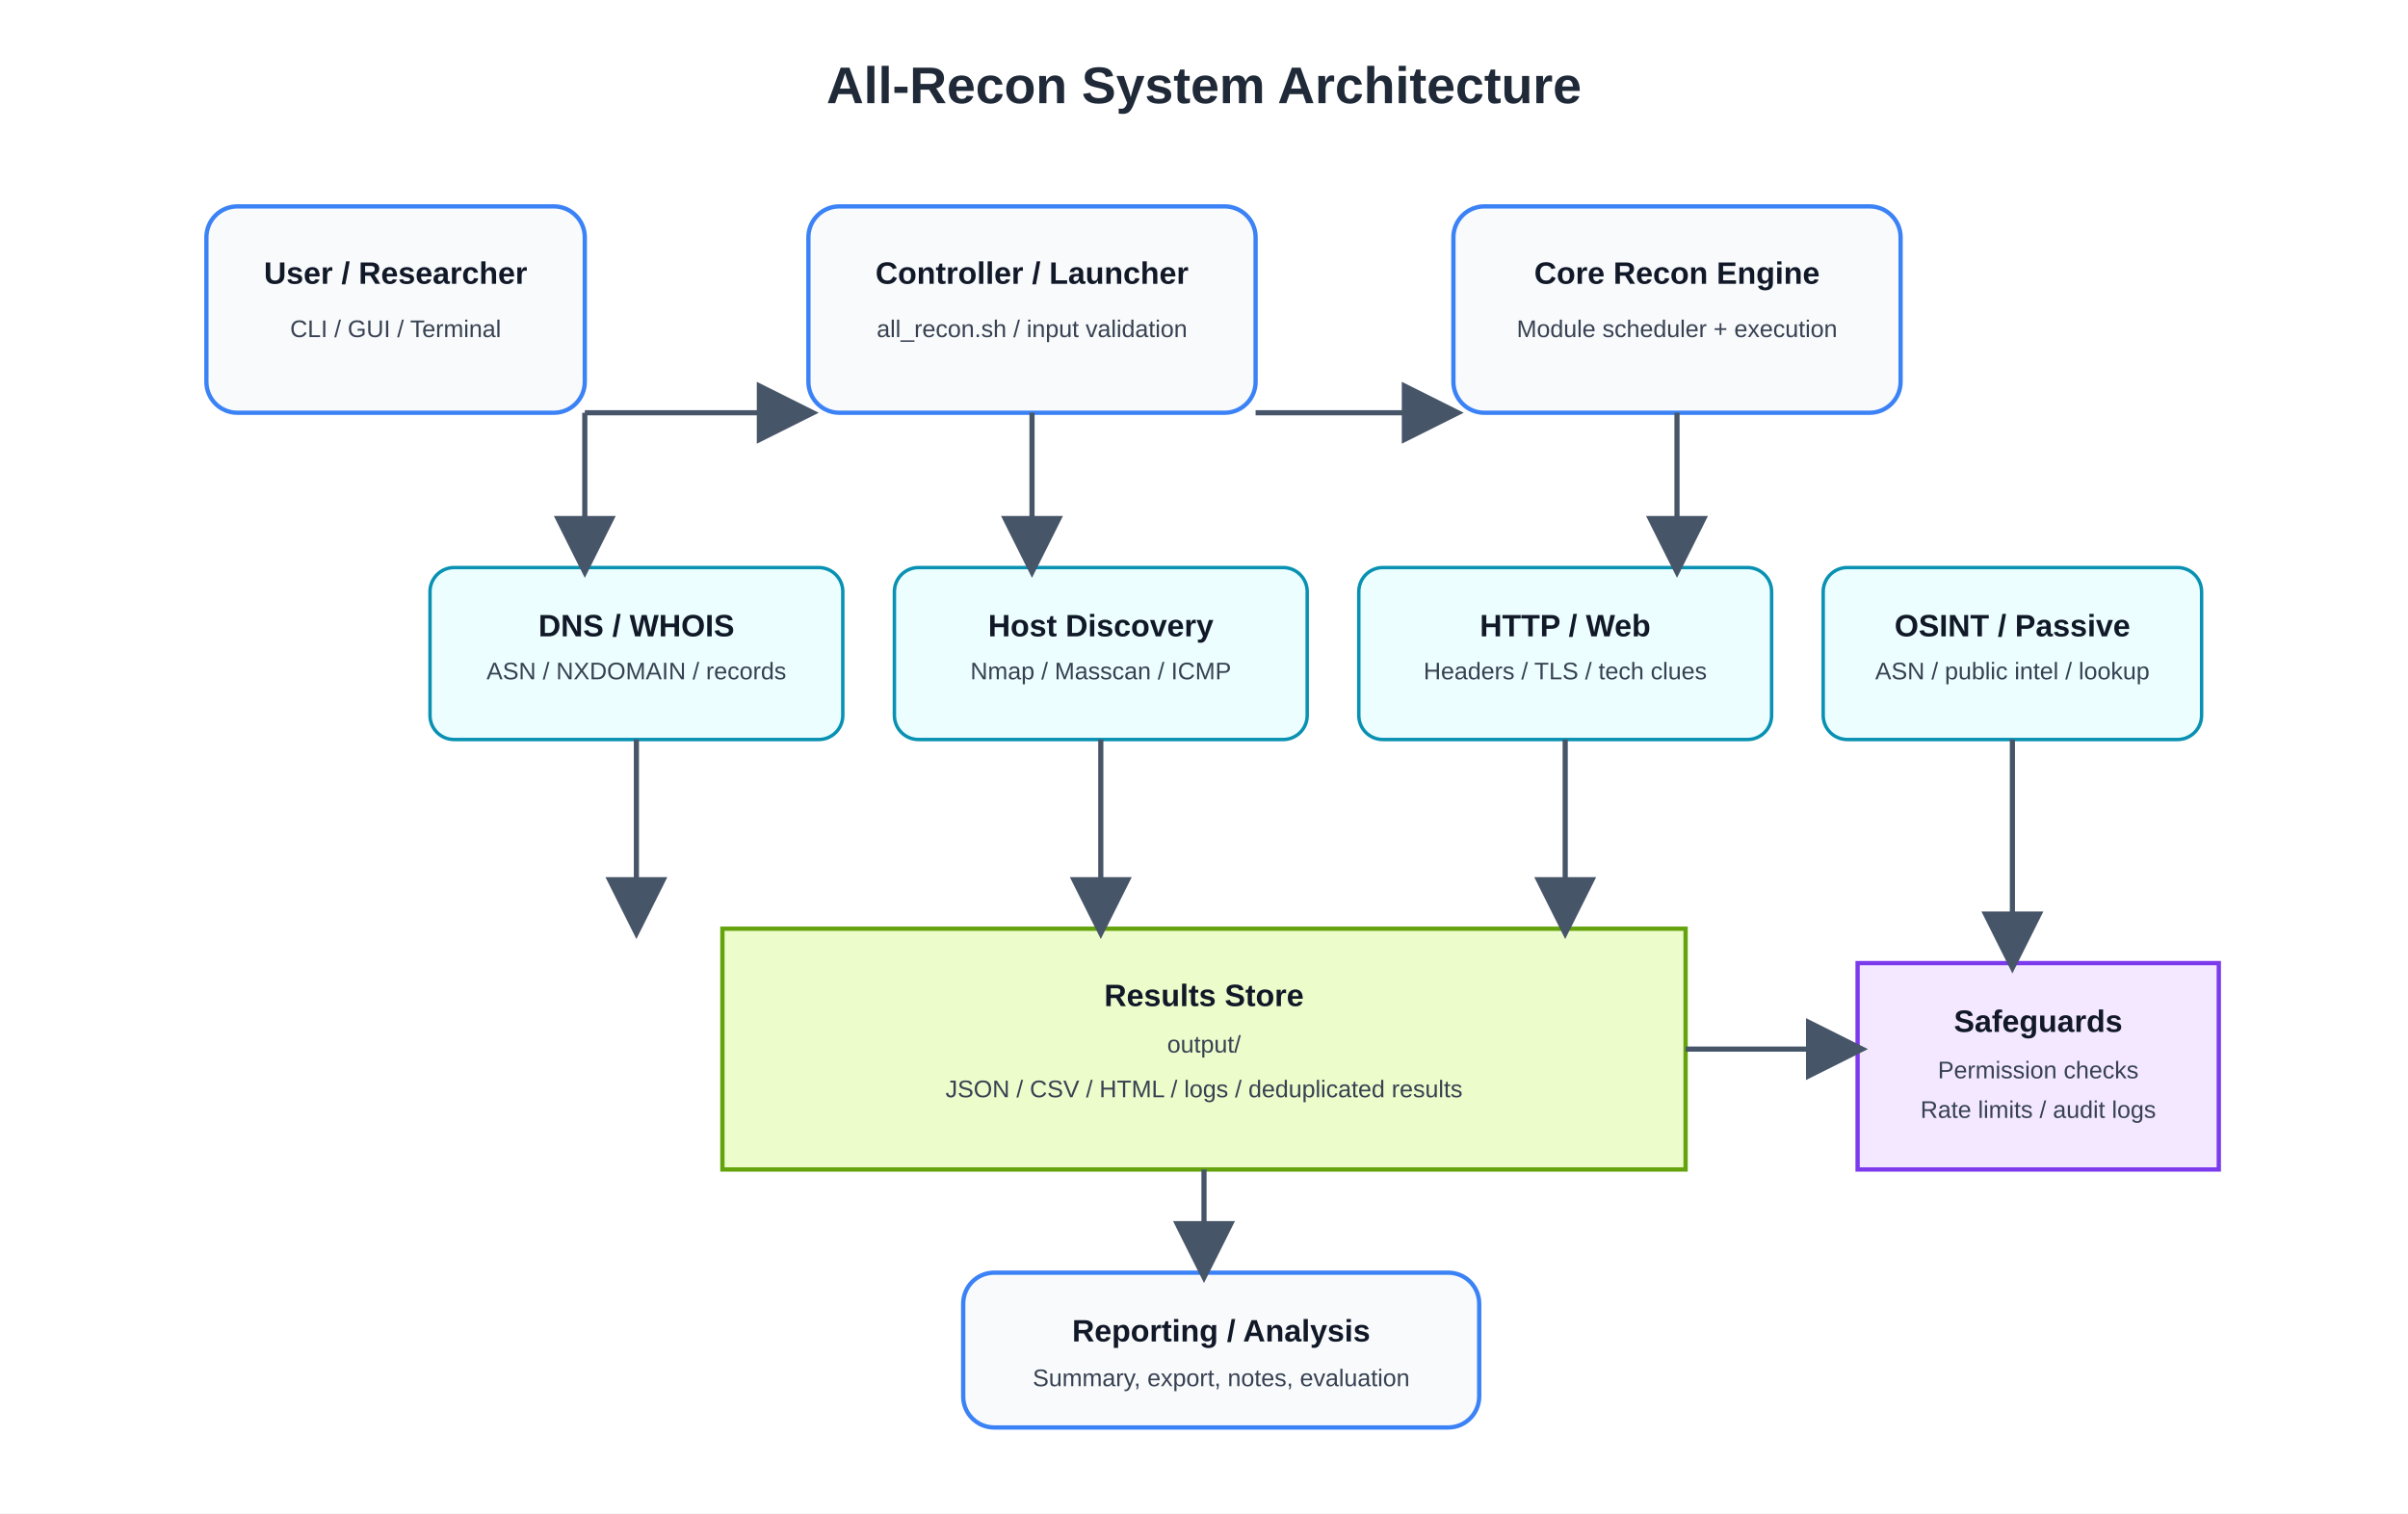
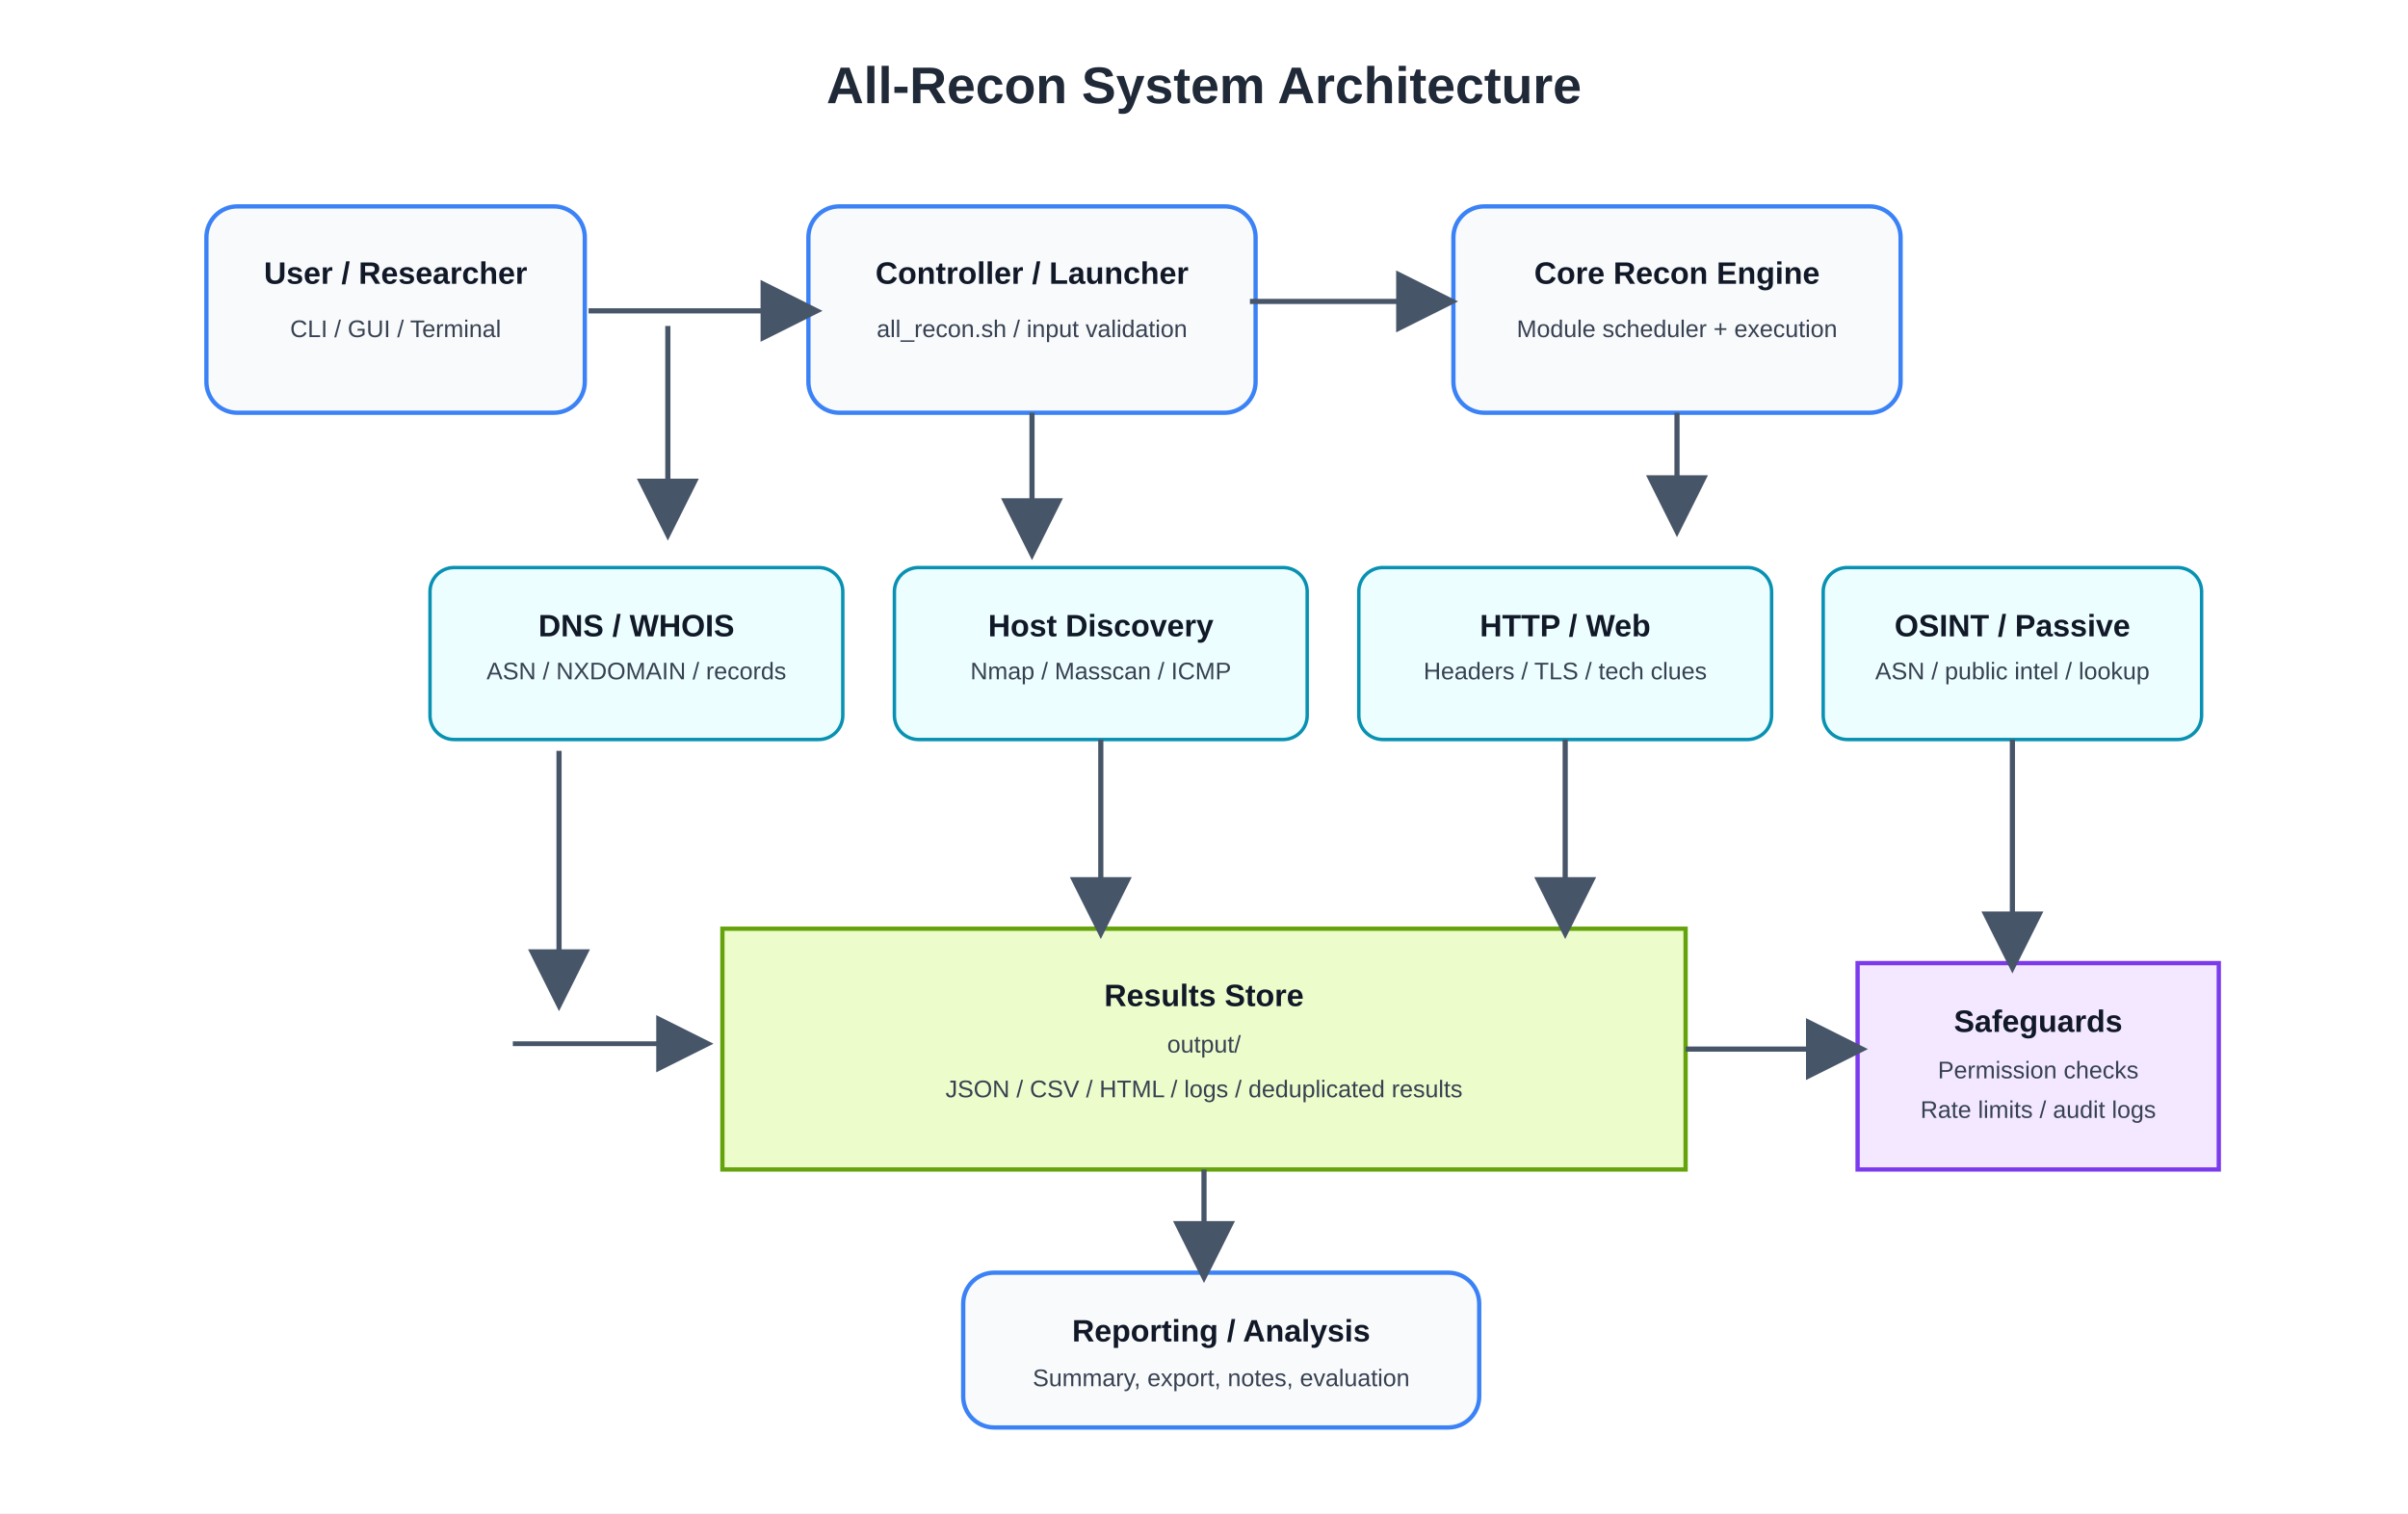
- <svg xmlns="http://www.w3.org/2000/svg" width="1400" height="880" viewBox="0 0 1400 880">
-   <defs>
-     <style>
+ <svg xmlns="http://www.w3.org/2000/svg" width="1400" height="880" viewBox="0 0 1400 880" version="1.1" id="svg33">
+   <defs id="defs1">
+     <style id="style1">
      .title { font: 700 30px 'Segoe UI', Arial, sans-serif; fill: #1f2937; }
      .label { font: 600 18px 'Segoe UI', Arial, sans-serif; fill: #111827; }
      .small { font: 500 14px 'Segoe UI', Arial, sans-serif; fill: #374151; }
      .box { fill: #f8fafc; stroke: #3b82f6; stroke-width: 2.5; rx: 18; }
      .sub { fill: #ecfeff; stroke: #0891b2; stroke-width: 2; rx: 14; }
      .arrow { stroke: #475569; stroke-width: 3; fill: none; marker-end: url(#arrow); }
      .decision { fill: #fef3c7; stroke: #d97706; stroke-width: 2.5; }
      .storage { fill: #ecfccb; stroke: #65a30d; stroke-width: 2.5; }
      .secure { fill: #f3e8ff; stroke: #7c3aed; stroke-width: 2.5; }
    </style>
    <marker id="arrow" markerWidth="12" markerHeight="12" refX="10" refY="6" orient="auto">
-       <path d="M0,0 L12,6 L0,12 z" fill="#475569" />
+       <path d="M0,0 L12,6 L0,12 z" fill="#475569" id="path1" />
+     </marker>
+     <marker id="arrow-6" markerWidth="12" markerHeight="12" refX="10" refY="6" orient="auto">
+       <path d="M 0,0 12,6 0,12 Z" fill="#475569" id="path1-7" />
    </marker>
  </defs>
-   <rect width="1400" height="880" fill="#ffffff" />
-   <text x="700" y="60" text-anchor="middle" class="title">All-Recon System Architecture</text>
-   <rect x="120" y="120" width="220" height="120" class="box" />
-   <text x="230" y="165" text-anchor="middle" class="label">User / Researcher</text>
-   <text x="230" y="196" text-anchor="middle" class="small">CLI / GUI / Terminal</text>
-   <rect x="470" y="120" width="260" height="120" class="box" />
-   <text x="600" y="165" text-anchor="middle" class="label">Controller / Launcher</text>
-   <text x="600" y="196" text-anchor="middle" class="small">all_recon.sh / input validation</text>
-   <rect x="845" y="120" width="260" height="120" class="box" />
-   <text x="975" y="165" text-anchor="middle" class="label">Core Recon Engine</text>
-   <text x="975" y="196" text-anchor="middle" class="small">Module scheduler + execution</text>
-   <rect x="250" y="330" width="240" height="100" class="sub" />
-   <text x="370" y="370" text-anchor="middle" class="label">DNS / WHOIS</text>
-   <text x="370" y="395" text-anchor="middle" class="small">ASN / NXDOMAIN / records</text>
-   <rect x="520" y="330" width="240" height="100" class="sub" />
-   <text x="640" y="370" text-anchor="middle" class="label">Host Discovery</text>
-   <text x="640" y="395" text-anchor="middle" class="small">Nmap / Masscan / ICMP</text>
-   <rect x="790" y="330" width="240" height="100" class="sub" />
-   <text x="910" y="370" text-anchor="middle" class="label">HTTP / Web</text>
-   <text x="910" y="395" text-anchor="middle" class="small">Headers / TLS / tech clues</text>
-   <rect x="1060" y="330" width="220" height="100" class="sub" />
-   <text x="1170" y="370" text-anchor="middle" class="label">OSINT / Passive</text>
-   <text x="1170" y="395" text-anchor="middle" class="small">ASN / public intel / lookup</text>
-   <rect x="420" y="540" width="560" height="140" class="storage" />
-   <text x="700" y="585" text-anchor="middle" class="label">Results Store</text>
-   <text x="700" y="612" text-anchor="middle" class="small">output/</text>
-   <text x="700" y="638" text-anchor="middle" class="small">JSON / CSV / HTML / logs / deduplicated results</text>
-   <rect x="1080" y="560" width="210" height="120" class="secure" />
-   <text x="1185" y="600" text-anchor="middle" class="label">Safeguards</text>
-   <text x="1185" y="627" text-anchor="middle" class="small">Permission checks</text>
-   <text x="1185" y="650" text-anchor="middle" class="small">Rate limits / audit logs</text>
-   <rect x="560" y="740" width="300" height="90" class="box" />
-   <text x="710" y="780" text-anchor="middle" class="label">Reporting / Analysis</text>
-   <text x="710" y="806" text-anchor="middle" class="small">Summary, export, notes, evaluation</text>
-   <path d="M340 240 L340 290 M340 290 L340 330" class="arrow" />
-   <path d="M600 240 L600 330" class="arrow" />
-   <path d="M975 240 L975 330" class="arrow" />
-   <path d="M370 430 L370 540" class="arrow" />
-   <path d="M640 430 L640 540" class="arrow" />
-   <path d="M910 430 L910 540" class="arrow" />
-   <path d="M1170 430 L1170 560" class="arrow" />
-   <path d="M700 680 L700 740" class="arrow" />
-   <path d="M980 610 L1080 610" class="arrow" />
-   <path d="M340 240 L470 240" class="arrow" />
-   <path d="M730 240 L845 240" class="arrow" />
+   <rect width="1400" height="880" fill="#ffffff" id="rect1" />
+   <path d="M 298.152,606.875 H 409.273" class="arrow" id="path32-3" style="fill:none;stroke:#475569;stroke-width:2.774;marker-end:url(#arrow-6)" />
+   <text x="700" y="60" text-anchor="middle" class="title" id="text1">All-Recon System Architecture</text>
+   <rect x="120" y="120" width="220" height="120" class="box" id="rect2" />
+   <text x="230" y="165" text-anchor="middle" class="label" id="text2">User / Researcher</text>
+   <text x="230" y="196" text-anchor="middle" class="small" id="text3">CLI / GUI / Terminal</text>
+   <rect x="470" y="120" width="260" height="120" class="box" id="rect3" />
+   <text x="600" y="165" text-anchor="middle" class="label" id="text4">Controller / Launcher</text>
+   <text x="600" y="196" text-anchor="middle" class="small" id="text5">all_recon.sh / input validation</text>
+   <rect x="845" y="120" width="260" height="120" class="box" id="rect5" />
+   <text x="975" y="165" text-anchor="middle" class="label" id="text6">Core Recon Engine</text>
+   <text x="975" y="196" text-anchor="middle" class="small" id="text7">Module scheduler + execution</text>
+   <rect x="250" y="330" width="240" height="100" class="sub" id="rect7" />
+   <text x="370" y="370" text-anchor="middle" class="label" id="text8">DNS / WHOIS</text>
+   <text x="370" y="395" text-anchor="middle" class="small" id="text9">ASN / NXDOMAIN / records</text>
+   <rect x="520" y="330" width="240" height="100" class="sub" id="rect9" />
+   <text x="640" y="370" text-anchor="middle" class="label" id="text10">Host Discovery</text>
+   <text x="640" y="395" text-anchor="middle" class="small" id="text11">Nmap / Masscan / ICMP</text>
+   <rect x="790" y="330" width="240" height="100" class="sub" id="rect11" />
+   <text x="910" y="370" text-anchor="middle" class="label" id="text12">HTTP / Web</text>
+   <text x="910" y="395" text-anchor="middle" class="small" id="text13">Headers / TLS / tech clues</text>
+   <rect x="1060" y="330" width="220" height="100" class="sub" id="rect13" />
+   <text x="1170" y="370" text-anchor="middle" class="label" id="text14">OSINT / Passive</text>
+   <text x="1170" y="395" text-anchor="middle" class="small" id="text15">ASN / public intel / lookup</text>
+   <rect x="420" y="540" width="560" height="140" class="storage" id="rect15" />
+   <text x="700" y="585" text-anchor="middle" class="label" id="text16">Results Store</text>
+   <text x="700" y="612" text-anchor="middle" class="small" id="text17">output/</text>
+   <text x="700" y="638" text-anchor="middle" class="small" id="text18">JSON / CSV / HTML / logs / deduplicated results</text>
+   <rect x="1080" y="560" width="210" height="120" class="secure" id="rect18" />
+   <text x="1185" y="600" text-anchor="middle" class="label" id="text19">Safeguards</text>
+   <text x="1185" y="627" text-anchor="middle" class="small" id="text20">Permission checks</text>
+   <text x="1185" y="650" text-anchor="middle" class="small" id="text21">Rate limits / audit logs</text>
+   <rect x="560" y="740" width="300" height="90" class="box" id="rect21" />
+   <text x="710" y="780" text-anchor="middle" class="label" id="text22">Reporting / Analysis</text>
+   <text x="710" y="806" text-anchor="middle" class="small" id="text23">Summary, export, notes, evaluation</text>
+   <path d="m 388.279,189.526 v 66.002 m 0,0 v 52.801" class="arrow" id="path23" />
+   <path d="m 600,240 v 79.713" class="arrow" id="path24" />
+   <path d="m 975,240 v 66.34" class="arrow" id="path25" />
+   <path d="M 325.012,436.584 V 581.961" class="arrow" id="path26" />
+   <path d="M640 430 L640 540" class="arrow" id="path27" />
+   <path d="M910 430 L910 540" class="arrow" id="path28" />
+   <path d="M1170 430 L1170 560" class="arrow" id="path29" />
+   <path d="M700 680 L700 740" class="arrow" id="path30" />
+   <path d="M980 610 L1080 610" class="arrow" id="path31" />
+   <path d="m 342.195,180.748 h 130" class="arrow" id="path32" />
+   <path d="m 726.708,175.262 h 115" class="arrow" id="path33" />
</svg>
